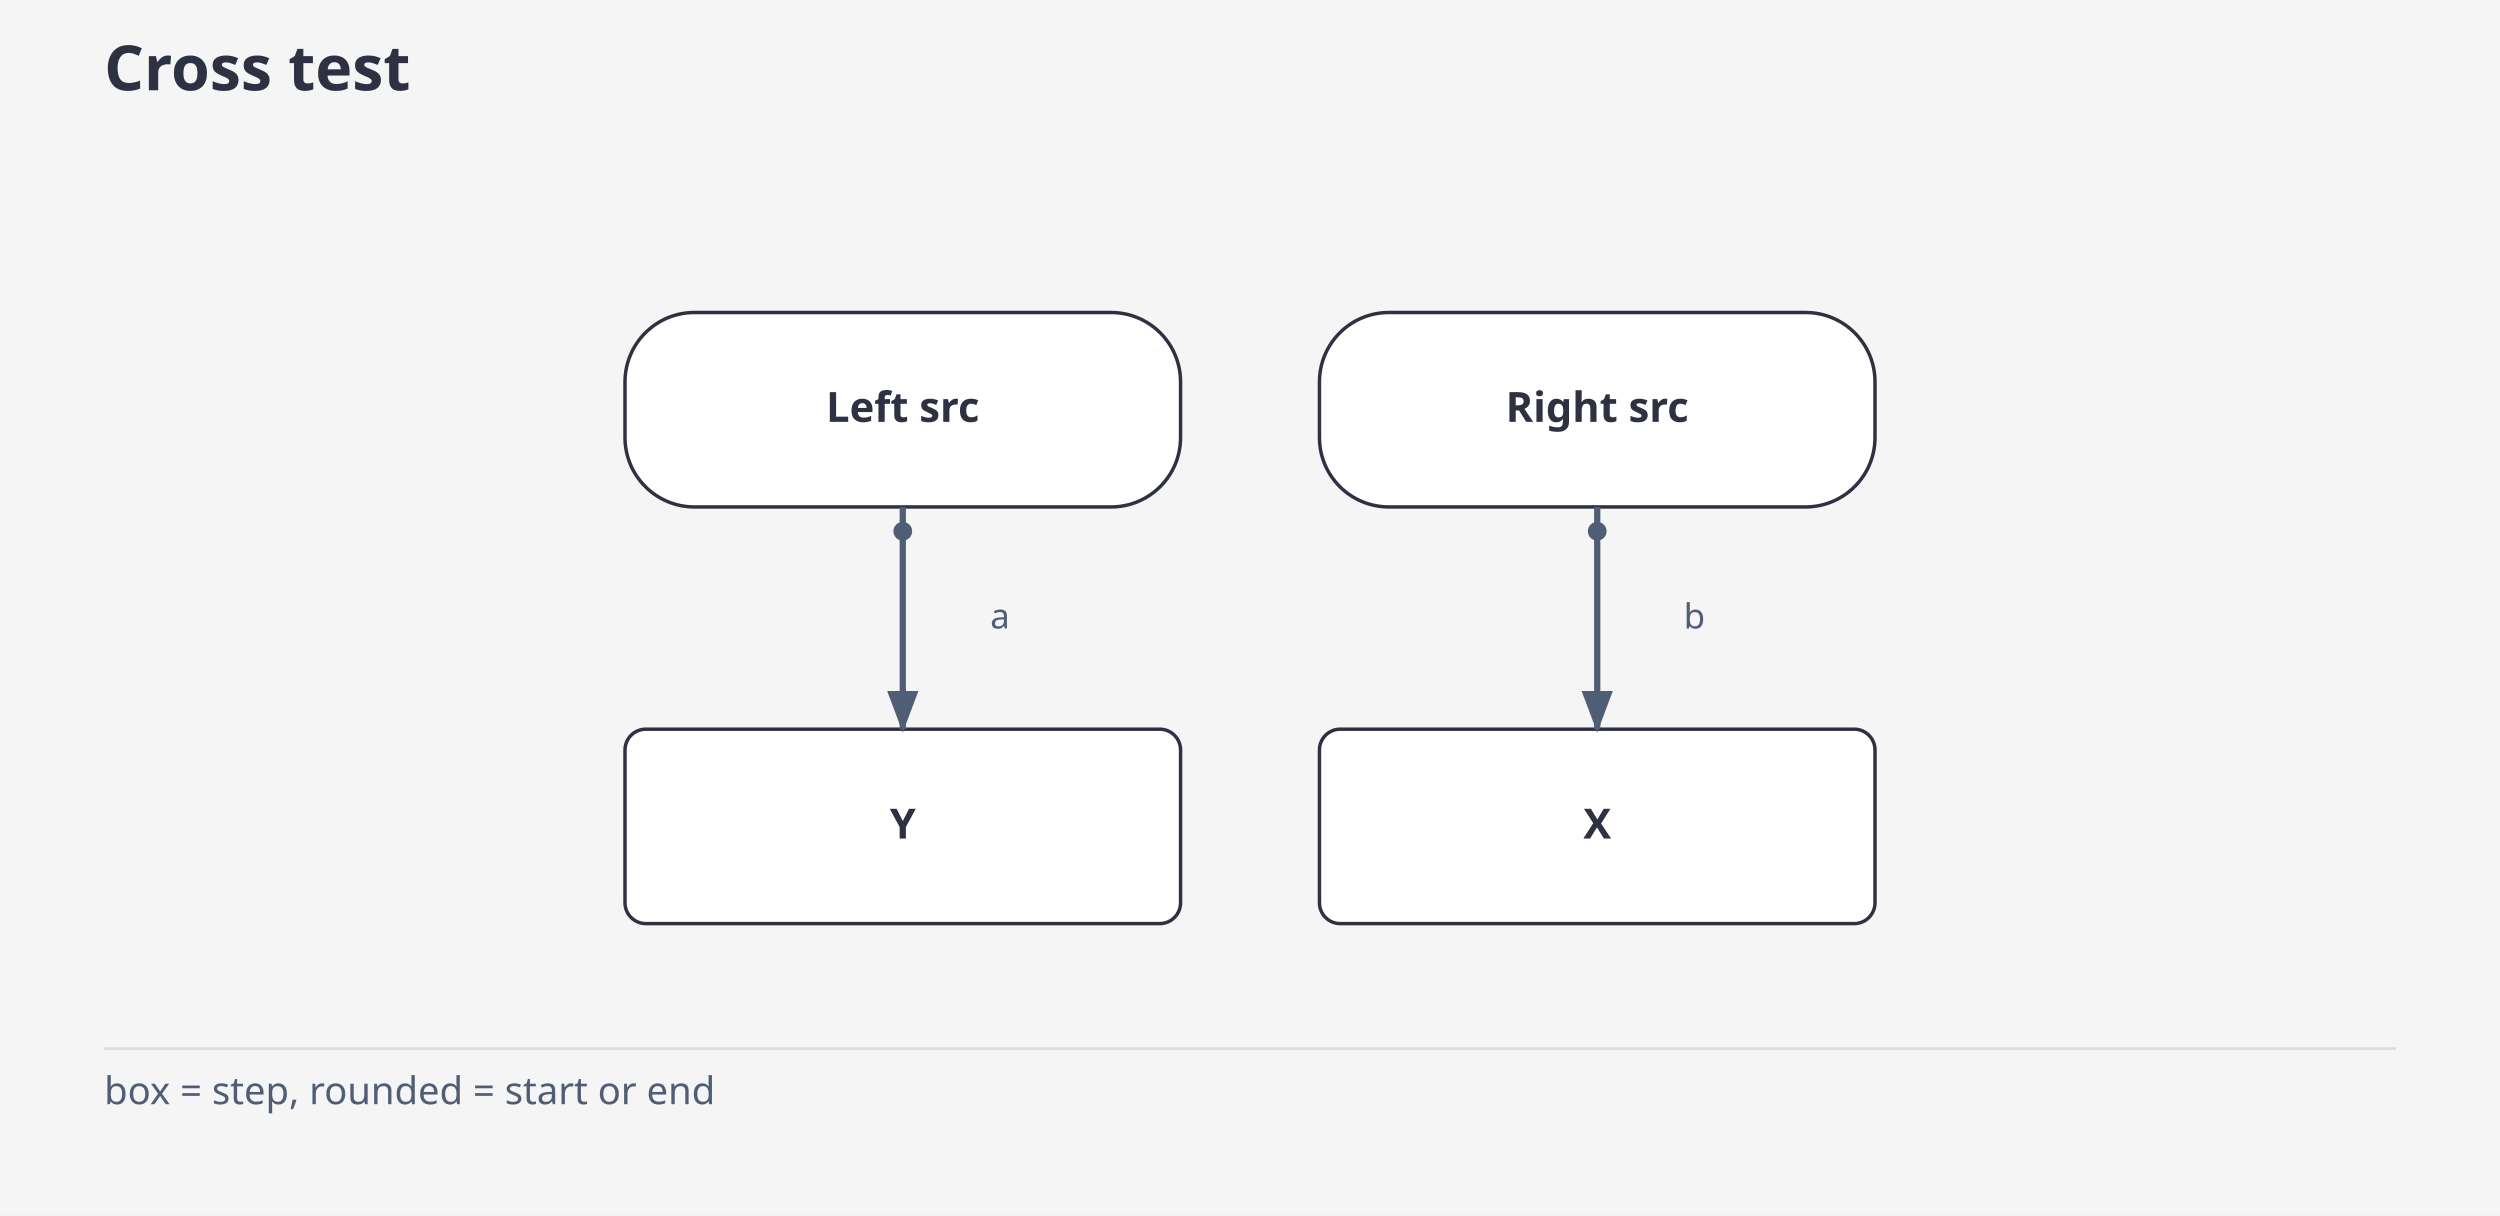
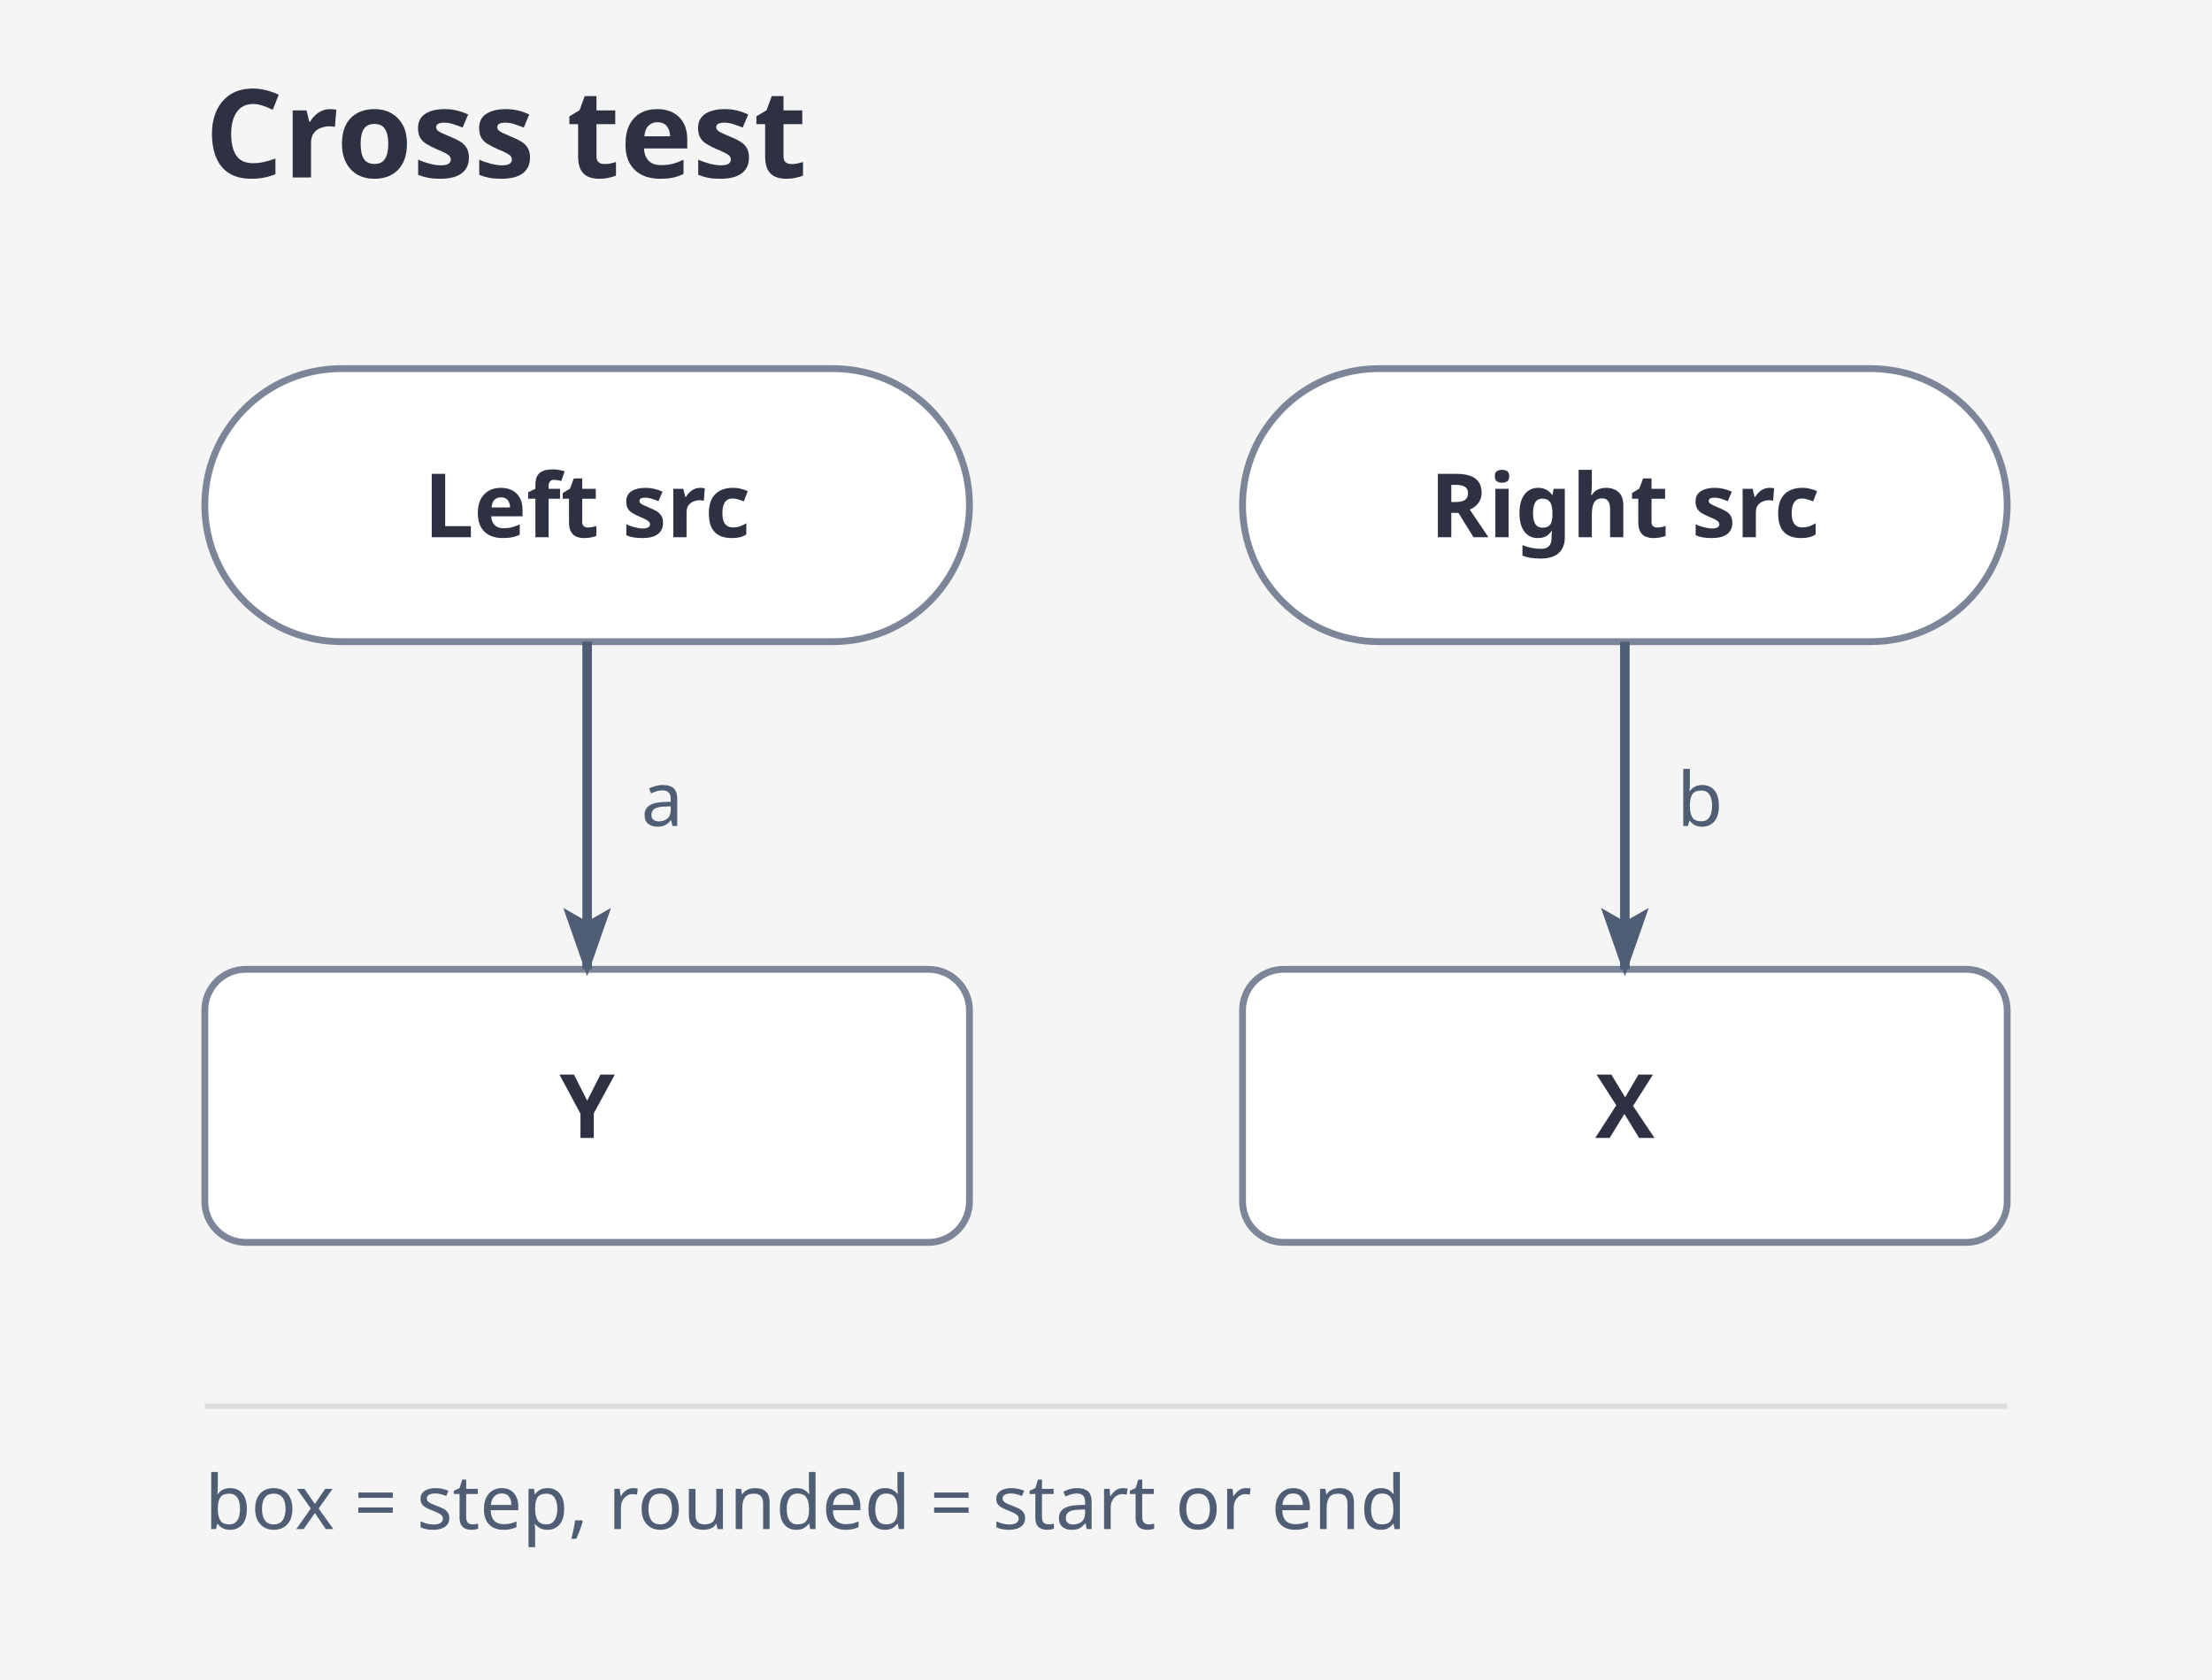
- <svg xmlns="http://www.w3.org/2000/svg" role="graphics-document" aria-roledescription="flow diagram" viewBox="0 0 720 350" width="720">
-   <rect width="720" height="350" fill="#f5f5f5" aria-hidden="true" />
+ <svg xmlns="http://www.w3.org/2000/svg" role="graphics-document" aria-roledescription="flow diagram" viewBox="0 0 324 246" width="324">
+   <rect width="324" height="246" fill="#f5f5f5" aria-hidden="true" />
  <defs>
-     <marker id="a" markerWidth="12" markerHeight="9" refX="11" refY="4.5" orient="auto" markerUnits="userSpaceOnUse">
-       <polygon points="0 0,12 4.5,0 9" fill="#4f5d75" />
+     <marker id="a" markerWidth="10" markerHeight="7" refX="9" refY="3.5" orient="auto" markerUnits="userSpaceOnUse">
+       <polygon points="0 0,10 3.5,0 7,2 3.5" fill="#4f5d75" />
    </marker>
-     <marker id="aa" markerWidth="12" markerHeight="9" refX="11" refY="4.5" orient="auto" markerUnits="userSpaceOnUse">
-       <polygon points="0 0,12 4.5,0 9" fill="#eb6c36" />
+     <marker id="aa" markerWidth="10" markerHeight="7" refX="9" refY="3.5" orient="auto" markerUnits="userSpaceOnUse">
+       <polygon points="0 0,10 3.5,0 7,2 3.5" fill="#eb6c36" />
    </marker>
-     <marker id="al" markerWidth="12" markerHeight="9" refX="11" refY="4.5" orient="auto" markerUnits="userSpaceOnUse">
-       <polygon points="0 0,12 4.5,0 9" fill="#2e5aa8" />
+     <marker id="al" markerWidth="10" markerHeight="7" refX="9" refY="3.5" orient="auto" markerUnits="userSpaceOnUse">
+       <polygon points="0 0,10 3.5,0 7,2 3.5" fill="#2e5aa8" />
    </marker>
-     <marker id="ar" markerWidth="12" markerHeight="9" refX="11" refY="4.5" orient="auto" markerUnits="userSpaceOnUse">
-       <polygon points="0 0,12 4.5,0 9" fill="#7a8399" />
+     <marker id="ar" markerWidth="10" markerHeight="7" refX="9" refY="3.5" orient="auto" markerUnits="userSpaceOnUse">
+       <polygon points="0 0,10 3.5,0 7,2 3.5" fill="#636c82" />
    </marker>
  </defs>
  <text x="30" y="26" font-size="18" font-weight="600" font-family="system-ui, 'Segoe UI', sans-serif" fill="#2d3142">Cross test</text>
-   <rect x="180" y="90" width="160" height="56" rx="20" fill="#f5f5f5" aria-hidden="true" />
-   <rect x="180" y="90" width="160" height="56" rx="20" fill="#ffffff" stroke="#2d3142" data-node="l" data-label="Left src" role="graphics-symbol" aria-roledescription="start or end" aria-label="Left src" />
-   <text x="260" y="121.5" font-size="12" font-weight="600" font-family="system-ui, 'Segoe UI', sans-serif" fill="#2d3142" text-anchor="middle" aria-hidden="true">Left src</text>
-   <rect x="380" y="90" width="160" height="56" rx="20" fill="#f5f5f5" aria-hidden="true" />
-   <rect x="380" y="90" width="160" height="56" rx="20" fill="#ffffff" stroke="#2d3142" data-node="r" data-label="Right src" role="graphics-symbol" aria-roledescription="start or end" aria-label="Right src" />
-   <text x="460" y="121.5" font-size="12" font-weight="600" font-family="system-ui, 'Segoe UI', sans-serif" fill="#2d3142" text-anchor="middle" aria-hidden="true">Right src</text>
-   <rect x="380" y="210" width="160" height="56" rx="6" fill="#f5f5f5" aria-hidden="true" />
-   <rect x="380" y="210" width="160" height="56" rx="6" fill="#ffffff" stroke="#2d3142" data-node="x" data-label="X" role="graphics-symbol" aria-roledescription="box" aria-label="X" />
-   <text x="460" y="241.5" font-size="12" font-weight="600" font-family="system-ui, 'Segoe UI', sans-serif" fill="#2d3142" text-anchor="middle" aria-hidden="true">X</text>
-   <rect x="180" y="210" width="160" height="56" rx="6" fill="#f5f5f5" aria-hidden="true" />
-   <rect x="180" y="210" width="160" height="56" rx="6" fill="#ffffff" stroke="#2d3142" data-node="y" data-label="Y" role="graphics-symbol" aria-roledescription="box" aria-label="Y" />
-   <text x="260" y="241.5" font-size="12" font-weight="600" font-family="system-ui, 'Segoe UI', sans-serif" fill="#2d3142" text-anchor="middle" aria-hidden="true">Y</text>
-   <path d="M260,146 L260,210" fill="none" stroke="#4f5d75" stroke-width="1.8" marker-end="url(#a)" data-from="l" data-to="y" data-label="a" data-id="l-&gt;y:a" data-from-port="s" data-to-port="n" role="graphics-symbol" aria-roledescription="arrow" aria-label="Left src to Y: a" />
-   <circle cx="260" cy="153" r="2.7" fill="#4f5d75" aria-hidden="true" />
-   <path d="M460,146 L460,210" fill="none" stroke="#4f5d75" stroke-width="1.8" marker-end="url(#a)" data-from="r" data-to="x" data-label="b" data-id="r-&gt;x:b" data-from-port="s" data-to-port="n" role="graphics-symbol" aria-roledescription="arrow" aria-label="Right src to X: b" />
-   <circle cx="460" cy="153" r="2.7" fill="#4f5d75" aria-hidden="true" />
-   <rect x="268" y="169" width="40" height="16" rx="2" fill="#f5f5f5" aria-hidden="true" />
-   <text x="288" y="181" font-size="10" font-family="system-ui, 'Segoe UI', sans-serif" fill="#4f5d75" text-anchor="middle" aria-hidden="true">a</text>
-   <rect x="468" y="169" width="40" height="16" rx="2" fill="#f5f5f5" aria-hidden="true" />
-   <text x="488" y="181" font-size="10" font-family="system-ui, 'Segoe UI', sans-serif" fill="#4f5d75" text-anchor="middle" aria-hidden="true">b</text>
-   <line x1="30" y1="302" x2="690" y2="302" stroke="rgba(45,49,66,0.12)" stroke-width=".8" aria-hidden="true" />
-   <text x="30" y="318" font-size="11" font-family="system-ui, 'Segoe UI', sans-serif" fill="#4f5d75">box = step, rounded = start or end</text>
+   <rect x="30" y="54" width="112" height="40" rx="20" fill="#f5f5f5" aria-hidden="true" />
+   <rect x="30" y="54" width="112" height="40" rx="20" fill="#ffffff" stroke="#7d8699" data-node="l" data-label="Left src" role="graphics-symbol" aria-roledescription="start or end" aria-label="Left src" />
+   <text x="86" y="78.7" font-size="13" font-weight="600" font-family="system-ui, 'Segoe UI', sans-serif" fill="#2d3142" text-anchor="middle" aria-hidden="true">Left src</text>
+   <rect x="182" y="54" width="112" height="40" rx="20" fill="#f5f5f5" aria-hidden="true" />
+   <rect x="182" y="54" width="112" height="40" rx="20" fill="#ffffff" stroke="#7d8699" data-node="r" data-label="Right src" role="graphics-symbol" aria-roledescription="start or end" aria-label="Right src" />
+   <text x="238" y="78.7" font-size="13" font-weight="600" font-family="system-ui, 'Segoe UI', sans-serif" fill="#2d3142" text-anchor="middle" aria-hidden="true">Right src</text>
+   <rect x="182" y="142" width="112" height="40" rx="6" fill="#f5f5f5" aria-hidden="true" />
+   <rect x="182" y="142" width="112" height="40" rx="6" fill="#ffffff" stroke="#7d8699" data-node="x" data-label="X" role="graphics-symbol" aria-roledescription="box" aria-label="X" />
+   <text x="238" y="166.7" font-size="13" font-weight="600" font-family="system-ui, 'Segoe UI', sans-serif" fill="#2d3142" text-anchor="middle" aria-hidden="true">X</text>
+   <rect x="30" y="142" width="112" height="40" rx="6" fill="#f5f5f5" aria-hidden="true" />
+   <rect x="30" y="142" width="112" height="40" rx="6" fill="#ffffff" stroke="#7d8699" data-node="y" data-label="Y" role="graphics-symbol" aria-roledescription="box" aria-label="Y" />
+   <text x="86" y="166.7" font-size="13" font-weight="600" font-family="system-ui, 'Segoe UI', sans-serif" fill="#2d3142" text-anchor="middle" aria-hidden="true">Y</text>
+   <path d="M86,94 L86,142" fill="none" stroke="#4f5d75" stroke-width="1.4" marker-end="url(#a)" data-from="l" data-to="y" data-label="a" data-id="l-&gt;y:a" data-from-port="s" data-to-port="n" role="graphics-symbol" aria-roledescription="arrow" aria-label="Left src to Y: a" />
+   <path d="M238,94 L238,142" fill="none" stroke="#4f5d75" stroke-width="1.4" marker-end="url(#a)" data-from="r" data-to="x" data-label="b" data-id="r-&gt;x:b" data-from-port="s" data-to-port="n" role="graphics-symbol" aria-roledescription="arrow" aria-label="Right src to X: b" />
+   <rect x="90" y="109" width="14" height="16" rx="2" fill="#f5f5f5" aria-hidden="true" />
+   <text x="97" y="121" font-size="11" font-family="system-ui, 'Segoe UI', sans-serif" fill="#4f5d75" text-anchor="middle" aria-hidden="true">a</text>
+   <rect x="242" y="109" width="14" height="16" rx="2" fill="#f5f5f5" aria-hidden="true" />
+   <text x="249" y="121" font-size="11" font-family="system-ui, 'Segoe UI', sans-serif" fill="#4f5d75" text-anchor="middle" aria-hidden="true">b</text>
+   <line x1="30" y1="206" x2="294" y2="206" stroke="rgba(45,49,66,0.12)" stroke-width=".8" aria-hidden="true" />
+   <text x="30" y="224" font-size="11" font-family="system-ui, 'Segoe UI', sans-serif" fill="#4f5d75">box = step, rounded = start or end</text>
</svg>
